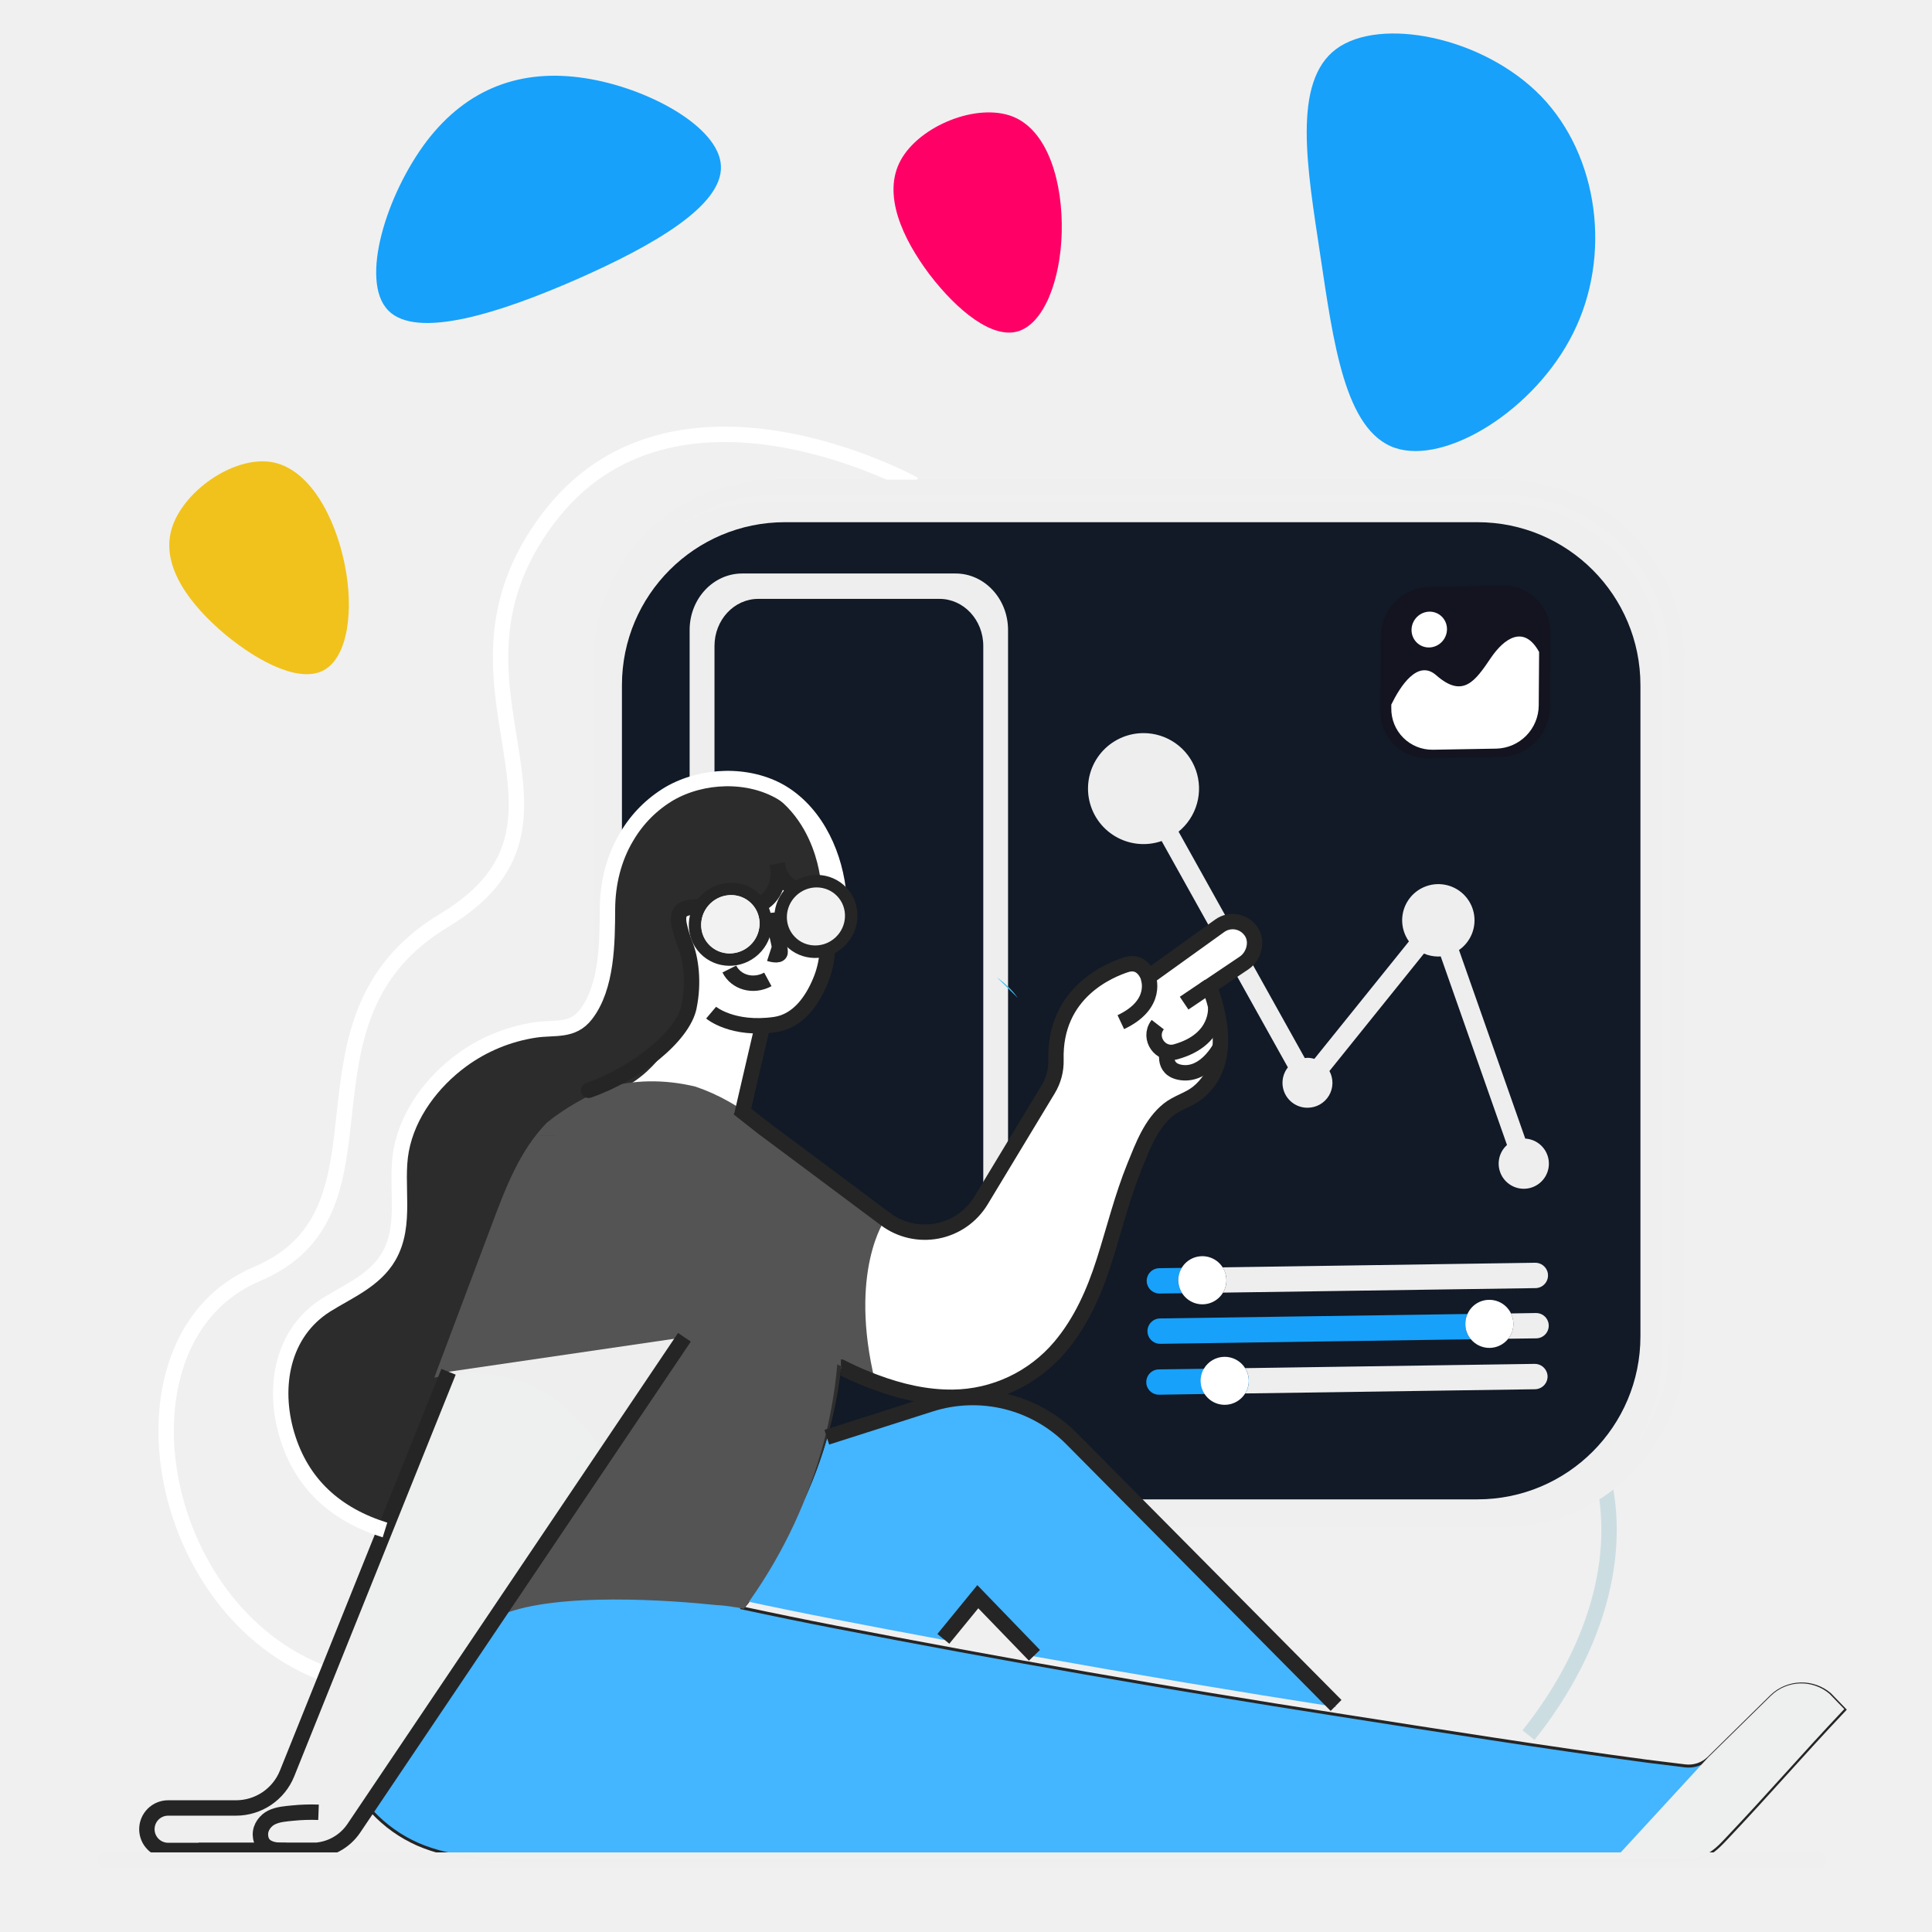
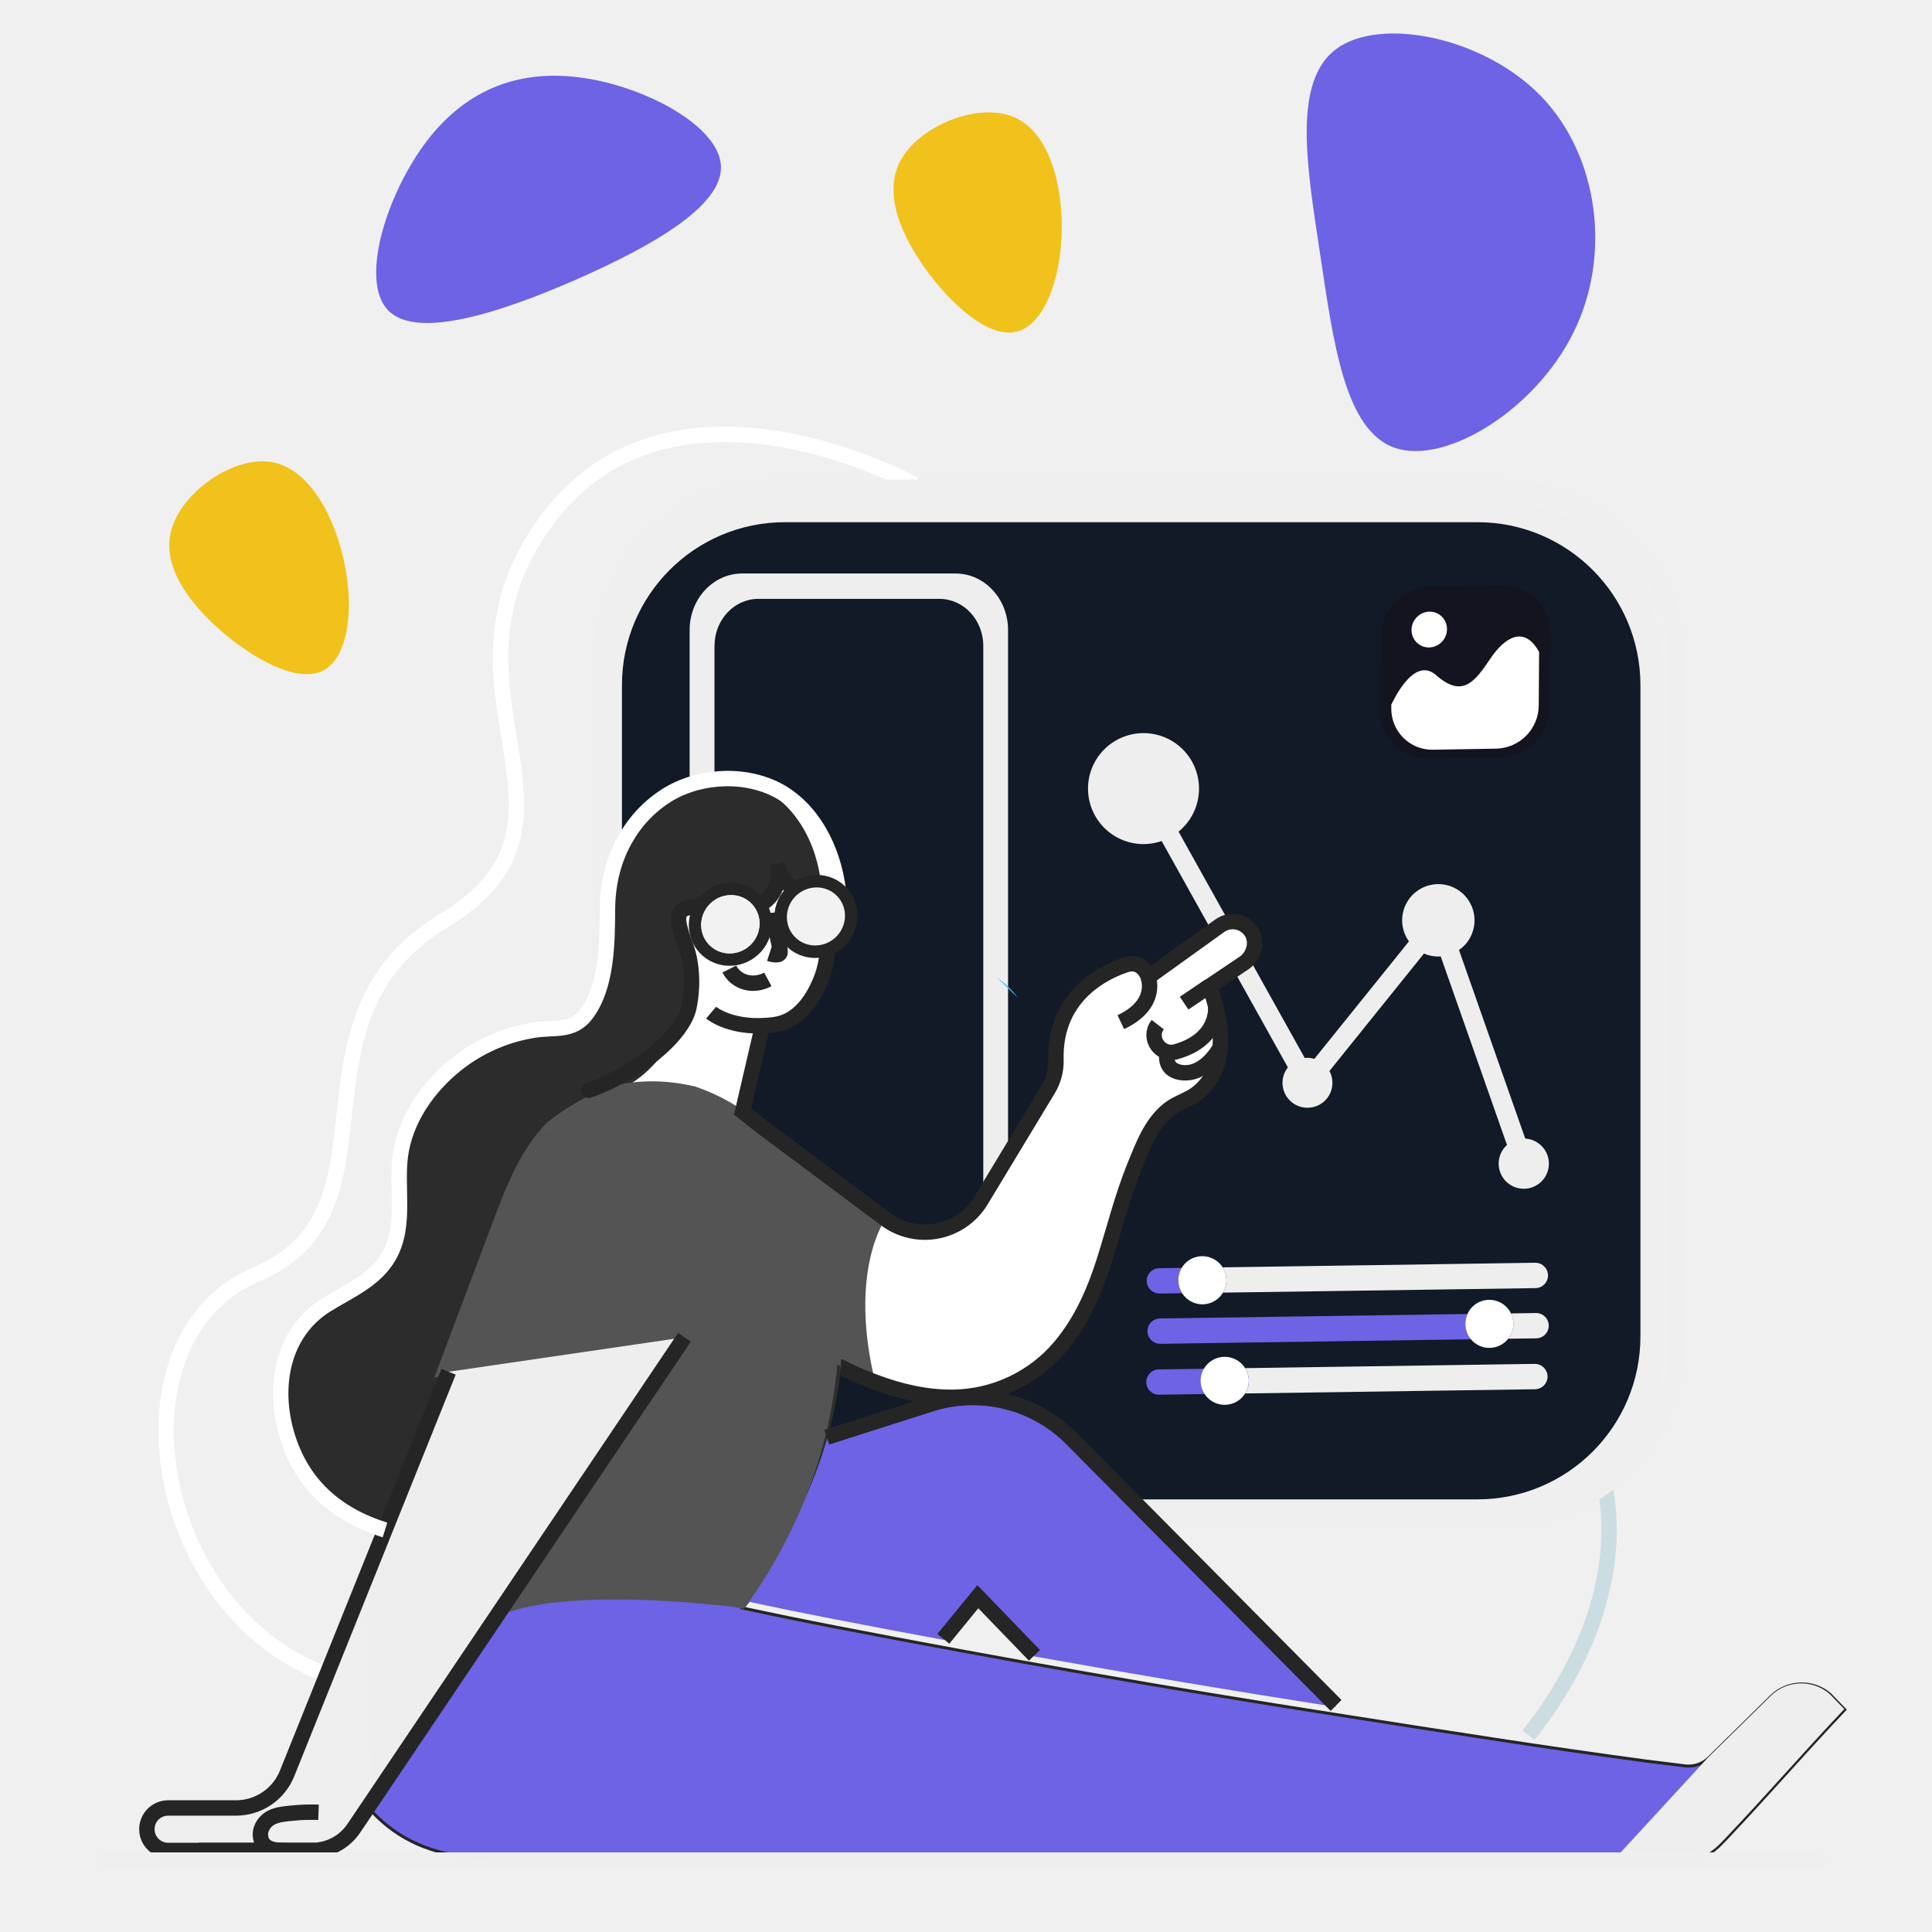
<svg xmlns="http://www.w3.org/2000/svg" width="645" height="645" viewBox="0 0 645 645" fill="none">
-   <g clip-path="url(#clip0_4371_10114)">
-     <path d="M122.001 532.097C123.239 528.827 124.477 525.556 125.69 522.286L125.826 521.951C139.585 485.401 153.365 448.87 167.164 412.359C171.498 400.846 176.045 388.978 184.643 380.186C202.561 361.894 234.179 363.636 254.619 379.238L254.774 379.367L254.909 379.457C257.235 381.26 259.408 383.251 261.405 385.411C268.981 393.571 274.535 403.395 277.62 414.094C282.902 432.322 283.122 452.052 279.232 471.344C278.465 475.253 277.491 479.116 276.388 482.954C270.651 502.661 260.967 520.996 247.924 536.844C258.18 539.05 268.476 541.157 278.813 543.165C334.494 553.958 390.359 563.723 446.41 572.461C480.13 577.743 515.857 583.426 549.668 587.941L562.568 589.534C563.98 589.711 565.416 589.572 566.768 589.126C568.12 588.68 569.356 587.938 570.385 586.954L591.49 566.191C594.083 563.727 597.494 562.305 601.07 562.198C604.646 562.091 608.136 563.306 610.872 565.611L615.864 570.771C600.971 586.528 591.251 597.971 576.358 613.728C574.191 616.024 571.959 618.365 569.063 619.623C566.167 620.881 562.903 620.913 559.743 620.913H541.27C525.648 620.913 510.018 620.913 494.379 620.913L177.729 620.978C164.758 620.978 151.348 620.894 139.454 615.702C133.716 613.165 128.553 609.49 124.277 604.898" fill="#44B5FF" />
+   <g clip-path="url(#clip0_4467_9508)">
+     <path d="M122.001 532.097C123.239 528.827 124.477 525.556 125.69 522.286L125.826 521.951C139.585 485.401 153.365 448.87 167.164 412.359C171.498 400.846 176.045 388.978 184.643 380.186C202.561 361.894 234.179 363.636 254.619 379.238L254.774 379.367L254.909 379.457C257.235 381.26 259.408 383.251 261.405 385.411C268.981 393.571 274.535 403.395 277.62 414.094C282.902 432.322 283.122 452.052 279.232 471.344C278.465 475.253 277.491 479.116 276.388 482.954C270.651 502.661 260.967 520.996 247.924 536.844C258.18 539.05 268.476 541.157 278.813 543.165C334.494 553.958 390.359 563.723 446.41 572.461C480.13 577.743 515.857 583.426 549.668 587.941L562.568 589.534C563.98 589.711 565.416 589.572 566.768 589.126C568.12 588.68 569.356 587.938 570.385 586.954L591.49 566.191C594.083 563.727 597.494 562.305 601.07 562.198C604.646 562.091 608.136 563.306 610.872 565.611L615.864 570.771C600.971 586.528 591.251 597.971 576.358 613.728C574.191 616.024 571.959 618.365 569.063 619.623C566.167 620.881 562.903 620.913 559.743 620.913H541.27C525.648 620.913 510.018 620.913 494.379 620.913L177.729 620.978C164.758 620.978 151.348 620.894 139.454 615.702C133.716 613.165 128.553 609.49 124.277 604.898" fill="#6E62E5" />
    <path d="M122.001 532.097C123.239 528.827 124.477 525.556 125.69 522.286L125.826 521.951C139.585 485.401 153.365 448.87 167.164 412.359C171.498 400.846 176.045 388.978 184.643 380.186C202.561 361.894 234.179 363.636 254.619 379.238L254.774 379.367L254.909 379.457C257.235 381.26 259.408 383.251 261.405 385.411C268.981 393.571 274.535 403.395 277.62 414.094C282.902 432.322 283.122 452.052 279.232 471.344C278.465 475.253 277.491 479.116 276.388 482.954C270.651 502.661 260.967 520.996 247.924 536.844C258.18 539.05 268.476 541.157 278.813 543.165C334.494 553.958 390.359 563.723 446.41 572.461C480.13 577.743 515.857 583.426 549.668 587.941L562.568 589.534C563.98 589.711 565.416 589.572 566.768 589.126C568.12 588.68 569.356 587.938 570.385 586.954L591.49 566.191C594.083 563.727 597.494 562.305 601.07 562.198C604.646 562.091 608.136 563.306 610.872 565.611L615.864 570.771C600.971 586.528 591.251 597.971 576.358 613.728C574.191 616.024 571.959 618.365 569.063 619.623C566.167 620.881 562.903 620.913 559.743 620.913H541.27C525.648 620.913 510.018 620.913 494.379 620.913L177.729 620.978C164.758 620.978 151.348 620.894 139.454 615.702C133.716 613.165 128.553 609.49 124.277 604.898" stroke="#252525" stroke-miterlimit="10" />
    <path d="M305.255 161.764C305.255 161.764 224.63 117.117 182.647 173.548C140.664 229.979 203.442 274.052 148.288 307.256C93.134 340.461 135.73 404.18 85.723 425.349C35.716 446.518 50.564 537.986 109.175 559.09" stroke="white" stroke-width="5.14" stroke-miterlimit="10" />
    <path d="M535.404 494.313C535.559 494.958 535.688 495.551 535.798 496.19C536.062 497.518 536.307 498.866 536.481 500.234C540.351 528.762 527.826 557.374 510.282 579.272" stroke="#CCDDE2" stroke-width="5.14" stroke-miterlimit="10" />
    <path d="M255.093 167.661H500.2C530.254 167.661 554.618 192.025 554.618 222.08V452.828C554.618 482.883 530.254 507.247 500.2 507.247H255.093C225.039 507.247 200.674 482.883 200.674 452.828V222.08C200.674 192.025 225.039 167.661 255.093 167.661Z" fill="#EFEFEF" fill-opacity="0.996" />
    <path d="M258.699 162.7H501.755C533.804 162.7 559.785 188.681 559.785 220.731V449.215C559.785 481.265 533.804 507.246 501.755 507.246H258.699C226.65 507.246 200.668 481.265 200.668 449.215V220.731C200.668 188.681 226.65 162.7 258.699 162.7Z" stroke="#EFEFEF" stroke-opacity="0.996" stroke-width="5.14" stroke-miterlimit="10" />
    <path d="M262.053 174.335H493.241C523.295 174.335 547.659 198.699 547.659 228.754V446.145C547.659 476.199 523.295 500.563 493.241 500.563H262.053C231.999 500.563 207.635 476.199 207.635 446.145V228.754C207.635 198.699 231.999 174.335 262.053 174.335Z" fill="#111A26" />
    <path d="M247.804 191.46H319C328.675 191.46 336.537 199.909 336.537 210.313V400.504C336.537 410.928 328.675 419.384 319 419.384H247.804C238.129 419.384 230.235 410.928 230.235 400.504V210.313C230.235 199.909 238.104 191.46 247.804 191.46ZM238.523 395.209C238.523 403.904 245.063 410.928 253.151 410.928H313.64C321.728 410.928 328.268 403.904 328.268 395.209V215.654C328.268 206.966 321.728 199.935 313.64 199.935H253.164C245.076 199.935 238.536 206.966 238.536 215.654L238.523 395.209Z" fill="#EFEFEF" fill-opacity="0.996" />
    <path d="M408.294 431.544L512.636 430.041C513.758 430.022 514.828 429.558 515.609 428.752C516.391 427.945 516.82 426.861 516.802 425.739C516.803 425.352 516.746 424.967 516.635 424.597C516.367 423.714 515.821 422.94 515.076 422.394C514.331 421.849 513.43 421.561 512.507 421.572L408.165 423.107C408.957 424.314 409.403 425.715 409.455 427.158C409.497 428.701 409.094 430.223 408.294 431.544Z" fill="#EFEFEF" fill-opacity="0.996" />
-     <path d="M383.003 428.809C383.269 429.693 383.814 430.468 384.558 431.017C385.301 431.566 386.201 431.859 387.125 431.853L394.658 431.744C393.852 430.483 393.413 429.023 393.39 427.527C393.367 426.032 393.762 424.559 394.529 423.275L386.996 423.385C385.873 423.405 384.803 423.868 384.022 424.675C383.24 425.481 382.808 426.564 382.822 427.687C382.827 428.067 382.888 428.446 383.003 428.809Z" fill="#17A1FA" />
-     <path d="M383.248 445.611C383.512 446.493 384.057 447.266 384.799 447.811C385.541 448.357 386.441 448.646 387.363 448.636L491.06 447.12C489.908 445.758 489.254 444.045 489.202 442.263C489.152 441.027 489.398 439.799 489.918 438.677L387.247 440.16C386.125 440.182 385.058 440.647 384.277 441.453C383.496 442.259 383.066 443.34 383.08 444.463C383.079 444.851 383.136 445.238 383.248 445.611Z" fill="#17A1FA" />
+     <path d="M383.003 428.809C383.269 429.693 383.814 430.468 384.558 431.017C385.301 431.566 386.201 431.859 387.125 431.853L394.658 431.744C393.852 430.483 393.413 429.023 393.39 427.527C393.367 426.032 393.762 424.559 394.529 423.275L386.996 423.385C385.873 423.405 384.803 423.868 384.022 424.675C383.24 425.481 382.808 426.564 382.822 427.687C382.827 428.067 382.888 428.446 383.003 428.809Z" fill="#6E62E5" />
+     <path d="M383.248 445.611C383.512 446.493 384.057 447.266 384.799 447.811C385.541 448.357 386.441 448.646 387.363 448.636L491.06 447.12C489.908 445.758 489.254 444.045 489.202 442.263C489.152 441.027 489.398 439.799 489.918 438.677L387.247 440.16C386.125 440.182 385.058 440.647 384.277 441.453C383.496 442.259 383.066 443.34 383.08 444.463C383.079 444.851 383.136 445.238 383.248 445.611Z" fill="#6E62E5" />
    <path d="M503.528 446.934L512.874 446.811C513.995 446.796 515.065 446.336 515.847 445.533C516.63 444.73 517.061 443.649 517.048 442.528C517.046 442.135 516.987 441.743 516.873 441.367C516.612 440.485 516.069 439.712 515.327 439.168C514.585 438.624 513.685 438.338 512.765 438.355L504.438 438.491C504.918 439.501 505.19 440.598 505.238 441.716C505.309 443.603 504.703 445.454 503.528 446.934Z" fill="#EFEFEF" fill-opacity="0.996" />
    <path d="M415.679 465.206L512.493 463.8C513.614 463.772 514.678 463.306 515.458 462.502C516.237 461.697 516.669 460.618 516.66 459.497C516.656 459.116 516.595 458.738 516.479 458.375C516.214 457.49 515.669 456.715 514.926 456.166C514.183 455.617 513.282 455.324 512.358 455.331L415.692 456.756C416.482 458.024 416.902 459.487 416.902 460.981C416.902 462.475 416.482 463.938 415.692 465.206H415.679Z" fill="#EFEFEF" fill-opacity="0.996" />
-     <path d="M382.842 462.607C383.106 463.493 383.654 464.267 384.401 464.812C385.148 465.357 386.052 465.643 386.976 465.626L402.153 465.393L415.698 465.206C416.489 463.939 416.908 462.475 416.908 460.982C416.908 459.488 416.489 458.024 415.698 456.757L401.921 456.963L386.854 457.176C385.734 457.195 384.668 457.655 383.887 458.458C383.106 459.261 382.675 460.339 382.687 461.459C382.679 461.847 382.732 462.234 382.842 462.607Z" fill="#17A1FA" />
+     <path d="M382.842 462.607C383.106 463.493 383.654 464.267 384.401 464.812C385.148 465.357 386.052 465.643 386.976 465.626L402.153 465.393L415.698 465.206C416.489 463.939 416.908 462.475 416.908 460.982C416.908 459.488 416.489 458.024 415.698 456.757L401.921 456.963L386.854 457.176C385.734 457.195 384.668 457.655 383.887 458.458C383.106 459.261 382.675 460.339 382.687 461.459C382.679 461.847 382.732 462.234 382.842 462.607Z" fill="#6E62E5" />
    <path d="M394.658 431.743C395.605 433.227 397.014 434.359 398.668 434.962C400.323 435.566 402.129 435.609 403.809 435.083C405.49 434.557 406.951 433.494 407.967 432.055C408.982 430.617 409.496 428.884 409.429 427.125C409.393 426.071 409.149 425.035 408.713 424.075C408.276 423.116 407.654 422.252 406.884 421.533C406.112 420.814 405.207 420.254 404.22 419.885C403.232 419.517 402.181 419.347 401.128 419.385C400.074 419.419 399.036 419.661 398.076 420.097C397.116 420.533 396.251 421.155 395.532 421.926C394.812 422.698 394.253 423.604 393.885 424.592C393.517 425.581 393.348 426.632 393.388 427.686C393.442 429.128 393.88 430.528 394.658 431.743Z" fill="white" />
    <g opacity="0.72">
      <path opacity="0.72" d="M397.683 426.815C397.86 427.78 398.307 428.675 398.973 429.395C399.296 429.761 399.653 430.095 400.038 430.395C400.244 430.543 401.328 431.427 401.56 431.317C403.005 430.588 404.837 428.737 405.062 426.95C405.098 426.67 405.098 426.386 405.062 426.105C404.982 425.616 404.726 425.172 404.342 424.857C403.959 424.541 403.475 424.375 402.979 424.39C402.658 424.404 402.346 424.493 402.065 424.649C401.784 424.804 401.543 425.022 401.36 425.286C401.077 424.933 400.688 424.682 400.251 424.571C399.813 424.46 399.351 424.495 398.934 424.67C398.517 424.844 398.17 425.151 397.943 425.541C397.716 425.932 397.623 426.385 397.677 426.834L397.683 426.815Z" fill="white" />
    </g>
    <path d="M491.061 447.119C491.827 448.036 492.788 448.77 493.874 449.268C494.96 449.767 496.144 450.016 497.339 449.998C498.534 449.98 499.71 449.695 500.781 449.165C501.851 448.634 502.791 447.871 503.528 446.932C504.707 445.447 505.314 443.589 505.238 441.694C505.19 440.577 504.918 439.48 504.438 438.469C503.758 437.073 502.689 435.904 501.359 435.102C500.029 434.301 498.495 433.903 496.943 433.954C495.448 433.999 493.996 434.466 492.754 435.3C491.513 436.134 490.532 437.302 489.925 438.669C489.405 439.791 489.16 441.02 489.209 442.255C489.258 444.039 489.911 445.754 491.061 447.119Z" fill="white" />
    <g opacity="0.72">
      <path opacity="0.72" d="M493.485 441.398C493.661 442.363 494.108 443.258 494.775 443.978C495.096 444.347 495.456 444.681 495.846 444.977C496.052 445.126 497.136 446.016 497.362 445.9C498.813 445.171 500.638 443.32 500.864 441.533C500.899 441.253 500.899 440.969 500.864 440.688C500.781 440.199 500.525 439.756 500.143 439.441C499.76 439.125 499.276 438.959 498.781 438.972C498.46 438.987 498.147 439.076 497.867 439.232C497.585 439.387 497.344 439.605 497.162 439.869C496.879 439.516 496.489 439.264 496.05 439.153C495.612 439.041 495.149 439.076 494.732 439.252C494.315 439.428 493.967 439.735 493.741 440.128C493.515 440.519 493.423 440.975 493.479 441.423L493.485 441.398Z" fill="white" />
    </g>
    <path d="M402.153 465.393C403.118 466.852 404.531 467.957 406.181 468.54C407.831 469.123 409.625 469.152 411.292 468.622C412.96 468.092 414.408 467.033 415.419 465.605C416.43 464.177 416.946 462.459 416.892 460.71C416.837 459.311 416.425 457.949 415.692 456.756C414.957 455.581 413.932 454.615 412.715 453.952C411.498 453.29 410.131 452.953 408.745 452.973C407.359 452.994 406.003 453.372 404.806 454.071C403.609 454.77 402.613 455.766 401.915 456.963C401.147 458.269 400.771 459.77 400.831 461.284C400.887 462.749 401.344 464.17 402.153 465.393Z" fill="white" />
    <g opacity="0.72">
      <path opacity="0.72" d="M405.126 460.413C405.3 461.38 405.747 462.275 406.416 462.993C406.739 463.361 407.098 463.696 407.487 463.993C407.693 464.148 408.777 465.032 409.003 464.915C410.454 464.187 412.279 462.335 412.505 460.549C412.544 460.268 412.544 459.984 412.505 459.704C412.441 459.3 412.257 458.925 411.977 458.627C411.697 458.33 411.334 458.124 410.935 458.037C410.535 457.948 410.119 457.983 409.74 458.136C409.361 458.288 409.036 458.551 408.809 458.891C408.525 458.54 408.135 458.291 407.698 458.181C407.261 458.071 406.799 458.106 406.383 458.28C405.967 458.455 405.62 458.76 405.391 459.149C405.164 459.538 405.068 459.991 405.12 460.439L405.126 460.413Z" fill="white" />
    </g>
    <path d="M517.602 211.462L517.422 236.198C517.377 240.51 515.667 244.638 512.647 247.718C509.629 250.798 505.536 252.591 501.226 252.723L476.716 253.148C474.613 253.175 472.527 252.781 470.58 251.987C468.633 251.195 466.864 250.019 465.379 248.531C463.894 247.043 462.722 245.272 461.932 243.323C461.144 241.374 460.753 239.287 460.784 237.185L460.971 212.455C461.009 208.138 462.717 204.004 465.736 200.918C468.756 197.833 472.852 196.036 477.167 195.905L501.677 195.472C503.781 195.446 505.869 195.843 507.817 196.637C509.766 197.433 511.534 198.61 513.019 200.102C514.504 201.592 515.674 203.366 516.462 205.317C517.249 207.269 517.637 209.358 517.602 211.462Z" fill="#131420" />
    <path d="M513.835 217.667L513.706 235.572C513.666 239.319 512.179 242.905 509.556 245.581C506.933 248.257 503.378 249.815 499.632 249.93L478.347 250.298C476.519 250.325 474.705 249.984 473.011 249.297C471.317 248.61 469.778 247.591 468.486 246.298C467.193 245.005 466.173 243.466 465.486 241.773C464.799 240.079 464.459 238.264 464.486 236.437V235.224C467.472 229.116 473.29 219.976 479.495 225.439C488.441 233.302 492.537 227.316 497.749 219.602C502.141 213.146 508.759 208.431 513.835 217.667Z" fill="white" />
    <path d="M473.827 215.199C471.127 213.405 470.431 209.704 472.272 206.933C474.114 204.162 477.795 203.37 480.495 205.164C483.195 206.957 483.891 210.658 482.05 213.429C480.209 216.201 476.527 216.993 473.827 215.199Z" fill="white" />
    <path d="M381.759 244.75C385.586 244.747 389.32 245.929 392.448 248.134C395.577 250.339 397.945 253.459 399.229 257.064C400.511 260.67 400.646 264.584 399.614 268.27C398.582 271.955 396.434 275.231 393.465 277.645L435.61 353.239C435.909 353.193 436.21 353.163 436.513 353.149C437.287 353.161 438.055 353.28 438.796 353.504L470.375 314.288C468.978 312.341 468.191 310.021 468.116 307.626C468.041 305.23 468.68 302.866 469.952 300.834C471.224 298.803 473.072 297.195 475.26 296.217C477.448 295.239 479.878 294.933 482.241 295.34C484.603 295.747 486.79 296.846 488.526 298.5C490.261 300.154 491.465 302.286 491.985 304.626C492.504 306.967 492.316 309.409 491.444 311.641C490.571 313.874 489.055 315.797 487.087 317.165L509.204 380.117C511.139 380.23 512.975 381.01 514.399 382.324C515.824 383.638 516.749 385.404 517.018 387.324C517.287 389.243 516.884 391.196 515.875 392.851C514.866 394.506 513.315 395.76 511.486 396.401C509.658 397.042 507.663 397.029 505.842 396.365C504.022 395.701 502.487 394.427 501.5 392.759C500.512 391.092 500.133 389.134 500.426 387.218C500.72 385.302 501.667 383.547 503.109 382.252L480.985 319.3C480.715 319.3 480.45 319.338 480.179 319.338C478.531 319.339 476.901 319.004 475.387 318.351L443.833 357.561C444.521 358.827 444.867 360.25 444.838 361.69C444.809 363.131 444.405 364.539 443.666 365.776C442.927 367.012 441.879 368.035 440.625 368.744C439.371 369.452 437.953 369.822 436.513 369.816C434.947 369.824 433.412 369.39 432.083 368.563C430.754 367.737 429.685 366.551 429 365.144C428.315 363.736 428.042 362.164 428.212 360.608C428.381 359.052 428.988 357.575 429.96 356.348L387.815 280.78C385.271 281.661 382.564 281.977 379.886 281.705C377.206 281.433 374.619 280.58 372.303 279.206C369.987 277.833 367.999 275.97 366.477 273.749C364.954 271.528 363.934 269.002 363.488 266.346C363.041 263.69 363.179 260.97 363.892 258.373C364.604 255.776 365.874 253.366 367.614 251.31C369.353 249.255 371.519 247.603 373.963 246.47C376.405 245.337 379.066 244.75 381.759 244.75Z" fill="#EFEFEF" fill-opacity="0.996" />
    <path d="M95.81 456.562C95.856 456.362 95.901 456.169 95.965 455.969C98.05 448.516 102.34 441.867 108.272 436.896C108.343 436.857 108.427 436.786 108.498 436.741C109.046 436.348 109.62 435.967 110.194 435.593C110.968 435.109 111.768 434.645 112.561 434.18C112.629 434.134 112.702 434.097 112.78 434.071C115.851 432.64 118.774 430.912 121.507 428.911L121.643 428.821C125.332 426.37 128.667 423.519 130.969 419.565C131.022 419.482 131.065 419.393 131.098 419.3C131.143 419.3 131.144 419.229 131.163 419.21C133.285 415.985 134.568 412.45 134.304 408.78V408.671C134.949 402.685 134.304 396.384 134.549 390.308C134.549 389.934 134.549 389.559 134.614 389.179C134.678 388.798 134.678 388.34 134.704 387.966C134.681 387.843 134.681 387.716 134.704 387.592C134.792 386.391 134.947 385.197 135.168 384.012C137.265 372.654 144.56 362.534 153.486 355.4C153.688 355.228 153.904 355.073 154.131 354.936C164.142 347.596 175.1 344.745 182.279 343.642C182.346 343.633 182.413 343.633 182.479 343.642C185.175 343.442 187.736 343.487 190.103 342.952C190.148 342.952 190.193 342.952 190.213 342.952C192.862 342.438 195.226 340.958 196.843 338.798C197.455 338.013 198.001 337.178 198.475 336.302C198.541 336.253 198.589 336.182 198.61 336.102C200.469 333.209 201.696 329.956 202.21 326.556C202.274 326.227 202.364 325.911 202.41 325.582C203.958 318.229 204.003 310.231 204.041 303.62C204.641 293.435 209.169 280.309 217.038 270.963C217.038 270.963 217.038 270.918 217.083 270.918C219.365 268.636 221.934 266.661 224.727 265.042C231.788 261.088 239.894 259.4 247.947 260.205C247.947 260.205 247.947 260.205 247.992 260.205C248.005 260.201 248.018 260.201 248.03 260.205C252.984 260.623 257.783 262.133 262.085 264.623C263.666 265.532 265.162 266.58 266.555 267.758C274.94 274.956 279.745 286.205 281.074 297.299C281.183 298.156 281.248 299.001 281.293 299.879C281.316 299.981 281.316 300.086 281.293 300.188C282.339 301.614 282.959 303.307 283.08 305.071C283.198 307.028 282.727 308.975 281.726 310.661C280.726 312.347 279.243 313.694 277.468 314.527V314.701C277.468 315.275 277.468 315.875 277.468 316.449C277.339 320.373 276.484 324.24 274.946 327.852C272.366 333.948 267.767 340.907 259.969 342.01C258.583 342.208 257.189 342.335 255.79 342.391L252.1 358.167L248.94 371.841C235.156 363.998 218.096 361.631 203.538 366.21H203.493C196.678 368.275 190.487 372.012 185.485 377.079C169.308 390.269 151.1 453.047 150.01 456.936C150.005 456.983 149.99 457.027 149.965 457.065C149.965 457.065 149.965 457.065 149.965 457.11C149.965 457.155 149.965 457.175 149.919 457.22C149.873 457.404 149.806 457.581 149.719 457.749C149.655 457.949 149.584 458.149 149.5 458.349L149.036 459.542C145.811 467.869 135.401 495.017 133.085 501.718C130.318 509.633 128.157 510.252 128.157 510.252C128.039 510.225 127.926 510.18 127.822 510.116L127.383 509.942C120.398 507.113 113.919 503.165 108.201 498.255C108.156 498.255 108.156 498.255 108.156 498.21C102.862 492.828 99.022 486.19 96.997 478.918C94.763 471.678 94.355 463.998 95.81 456.562Z" fill="white" />
    <path d="M274.03 294.739C274.03 294.739 272.347 266.539 246.011 259.909C219.676 253.278 203.977 283.89 202.796 303.517C201.616 323.144 202.796 336.696 188.955 342.862C188.955 342.862 148.965 342.378 134.246 379.13C134.246 379.13 132.253 397.126 133.065 408.71C133.878 420.294 119.424 430.453 111.548 434.033C103.673 437.613 89.98 452.157 93.701 475.913C97.423 499.668 126.919 510.233 126.919 510.233C126.919 510.233 129.092 509.588 131.853 501.687C134.613 493.786 148.745 457.13 148.745 457.13C148.745 457.13 167.573 390.695 184.285 377.099C193.483 369.604 203.345 366.211 209.84 362.264C216.683 358.103 219.973 353.517 222.256 350.576C226.713 344.842 234.614 336.18 228.9 315.746C223.185 295.313 228.945 305.613 234.324 302.737C234.324 302.737 240.993 292.417 251.055 299.718C261.117 307.019 258.666 289.243 258.666 289.243L263.085 295.19C263.085 295.19 270.012 296.564 274.03 294.739Z" fill="#2C2C2C" />
    <path d="M339.814 333.168C339.531 332.768 339.169 332.349 338.866 331.929C338.563 331.51 338.183 331.11 337.828 330.71C336.674 329.467 335.426 328.316 334.093 327.266C333.674 326.931 333.255 326.621 332.836 326.318L339.814 333.168Z" fill="#3FBDF1" />
    <path d="M539 620.677H559.601C562.761 620.677 566.006 620.677 568.921 619.387C571.836 618.097 574.081 615.788 576.216 613.492C591.103 597.78 600.823 586.337 615.716 570.58L610.724 565.42C607.987 563.115 604.497 561.899 600.921 562.007C597.345 562.114 593.934 563.536 591.341 566L570.243 586.724L539 620.677Z" fill="#EFEFEF" fill-opacity="0.996" />
-     <path d="M247.611 534.239C257.859 536.454 268.155 538.561 278.5 540.56C290.699 542.926 302.903 545.239 315.111 547.501L326.495 533.575L345.2 552.977C378.766 558.997 412.396 564.638 446.091 569.901L445.936 569.747L357.848 480.859C351.829 474.779 344.245 470.481 335.937 468.438C327.628 466.394 318.917 466.687 310.763 469.281L276.069 480.35C270.335 500.057 260.653 518.392 247.611 534.239Z" fill="#44B5FF" />
+     <path d="M247.611 534.239C257.859 536.454 268.155 538.561 278.5 540.56C290.699 542.926 302.903 545.239 315.111 547.501L326.495 533.575L345.2 552.977C378.766 558.997 412.396 564.638 446.091 569.901L445.936 569.747L357.848 480.859C351.829 474.779 344.245 470.481 335.937 468.438C327.628 466.394 318.917 466.687 310.763 469.281L276.069 480.35C270.335 500.057 260.653 518.392 247.611 534.239Z" fill="#6E62E5" />
    <path d="M273.366 411.509C277.72 426.583 278.739 442.624 276.946 458.639C276.516 462.746 275.871 466.831 275.011 470.894C274.218 474.958 273.199 478.957 272.051 482.956C266.842 500.838 258.502 517.653 247.418 532.621C247.857 532.711 248.276 532.821 248.657 532.904C261.163 517.362 270.476 499.502 276.063 480.35C277.172 476.48 278.139 472.61 278.913 468.74C279.687 464.87 280.332 460.877 280.771 456.923C282.493 441.476 281.5 426.009 277.301 411.49C274.215 400.793 268.661 390.971 261.086 382.813C259.196 380.762 257.142 378.868 254.945 377.15L254.836 377.066L254.481 376.801L254.326 376.666C252.253 375.091 250.074 373.66 247.805 372.383C242.847 369.559 237.513 367.453 231.964 366.127C235.711 367.395 239.328 369.018 242.768 370.971C245.123 372.301 247.384 373.792 249.534 375.434L249.688 375.563L250.043 375.828H250.082L250.192 375.911C252.469 377.688 254.598 379.646 256.558 381.768C264.404 390.234 270.161 400.419 273.366 411.509Z" fill="#2E2E2E" />
    <path d="M201.949 486.617C201.949 486.617 183.237 510.492 167.646 539C186.264 531.436 224.01 534.272 239.144 535.853C241.153 535.95 243.155 536.176 245.136 536.528C245.261 536.53 245.385 536.546 245.506 536.575C245.551 536.579 245.596 536.579 245.641 536.575C246.609 536.765 247.511 536.927 248.331 537.109C259.889 521.436 268.586 503.828 274.018 485.104C275.215 480.917 276.278 476.729 277.105 472.474C277.932 468.219 278.652 463.931 279.123 459.642C280.993 442.872 279.93 426.075 275.39 410.292C272.039 398.677 266.027 388.012 257.835 379.149C255.792 376.927 253.571 374.876 251.196 373.017L251.082 372.929H251.042L250.672 372.652L250.51 372.517C248.269 370.798 245.911 369.236 243.455 367.844C239.868 365.798 236.096 364.1 232.189 362.771C221.912 360.272 211.11 360.347 201.364 363.447H201.317C195.579 366.297 188.894 369.627 182.538 374.834C173.572 384.039 168.83 396.446 164.31 408.522C158.069 425.181 151.809 441.823 145.531 458.447C145.528 458.497 145.512 458.546 145.484 458.588C145.484 458.588 145.484 458.588 145.484 458.636C145.484 458.683 145.484 458.703 145.437 458.751C145.388 458.942 145.318 459.128 145.229 459.304C145.164 459.518 145.088 459.728 145 459.932C186.513 451.22 201.949 486.617 201.949 486.617Z" fill="#545454" />
    <path d="M254.945 377.15C257.143 378.86 259.198 380.745 261.092 382.788C268.667 390.946 274.221 400.768 277.307 411.464C281.506 425.983 282.499 441.45 280.777 456.898C281.286 457.182 281.815 457.427 282.344 457.691C293.438 463.103 305.7 467.083 318.161 466.992C324.996 466.917 331.733 465.369 337.914 462.452C344.095 459.536 349.575 455.32 353.978 450.093C360.938 441.85 365.336 431.885 368.587 421.713C372.012 410.974 374.618 400.19 378.862 389.741C381.577 383.084 384.293 375.615 390.15 370.932C393.155 368.546 396.916 367.707 399.896 365.321C403.061 362.777 405.353 359.31 406.455 355.401C406.942 353.717 407.253 351.988 407.384 350.241C407.939 343.346 406.094 336.141 403.83 329.756L415.382 321.977C418.523 319.855 419.897 315.263 418.039 311.967C417.507 311.025 416.778 310.21 415.9 309.577C415.023 308.945 414.018 308.51 412.957 308.303C411.971 308.115 410.957 308.13 409.977 308.346C408.996 308.562 408.07 308.976 407.255 309.561L383.39 326.705C383.39 326.705 381.552 320.764 375.921 322.596C370.658 324.318 351.92 331.678 352.565 354.395C352.655 357.856 351.741 361.27 349.934 364.224L327.527 401.299C325.939 403.922 323.819 406.183 321.303 407.935C318.787 409.689 315.933 410.894 312.922 411.475C309.912 412.056 306.813 412 303.826 411.309C300.838 410.618 298.029 409.309 295.58 407.465L256.357 378.215L254.945 377.15Z" fill="white" />
    <path d="M247.605 387.559L274.05 452.962L280.854 456.142L292.193 461.425C283.112 424.279 295.573 406.961 295.573 406.961L262.736 382.451C262.253 382.632 261.769 382.786 261.259 382.96C254.5 385.192 247.605 387.559 247.605 387.559Z" fill="#545454" />
    <path d="M228.5 446.449L118.134 610.357C116.595 612.641 114.518 614.512 112.087 615.807C109.656 617.101 106.944 617.779 104.189 617.781H56.13C54.249 617.781 52.444 617.033 51.113 615.703C49.783 614.372 49.035 612.568 49.035 610.686C49.035 608.804 49.783 606.999 51.113 605.669C52.444 604.338 54.249 603.591 56.13 603.591H78.796C82.457 603.591 86.034 602.498 89.069 600.451C92.104 598.405 94.459 595.498 95.83 592.103L149.75 457.97" fill="#EFEFEF" fill-opacity="0.996" />
    <path d="M228.5 446.449L118.134 610.357C116.595 612.641 114.518 614.512 112.087 615.807C109.656 617.101 106.944 617.779 104.189 617.781H56.13C54.249 617.781 52.444 617.033 51.113 615.703C49.783 614.372 49.035 612.568 49.035 610.686C49.035 608.804 49.783 606.999 51.113 605.669C52.444 604.338 54.249 603.591 56.13 603.591H78.796C82.457 603.591 86.034 602.498 89.069 600.451C92.104 598.405 94.459 595.498 95.83 592.103L149.75 457.97" stroke="#252525" stroke-width="5.14" stroke-miterlimit="10" />
    <path d="M446.052 569.36L445.897 569.206L357.803 480.35C351.783 474.27 344.202 469.968 335.894 467.92C327.587 465.871 318.875 466.155 310.718 468.74L276.03 479.815" stroke="#252525" stroke-width="5.14" stroke-miterlimit="10" />
    <path d="M121.333 529.106L121.643 528.997" stroke="#252525" stroke-width="5.14" stroke-miterlimit="10" />
    <path d="M314.936 547.132L326.443 533.058L345.348 552.628" stroke="#252525" stroke-width="5.14" stroke-miterlimit="10" />
    <path d="M182.666 379.163V379.143" stroke="#252525" stroke-width="5.14" stroke-miterlimit="10" />
    <path d="M106.337 605.03C103.442 604.922 100.544 605.014 97.662 605.307C95.307 605.546 92.85 605.687 90.625 606.784C88.774 607.7 86.845 609.899 86.942 612.589C87.116 617.839 92.618 617.801 95.63 617.801" stroke="#252525" stroke-width="5.14" stroke-miterlimit="10" />
    <path d="M105.183 617.78H95.637H95.501H66.276" stroke="#252525" stroke-width="5.14" stroke-miterlimit="10" />
    <path d="M280.745 456.388C280.745 456.388 280.809 456.388 280.835 456.433C281.319 456.698 281.809 456.936 282.312 457.181C285.53 458.765 288.828 460.182 292.193 461.425C300.501 464.541 309.273 466.585 318.129 466.482C324.964 466.406 331.702 464.857 337.884 461.941C344.066 459.025 349.547 454.81 353.952 449.583C360.912 441.34 365.304 431.375 368.555 421.203C371.98 410.464 374.586 399.68 378.83 389.231C381.545 382.581 384.267 375.111 390.117 370.422C393.123 368.036 396.883 367.197 399.863 364.811C403.028 362.266 405.323 358.799 406.429 354.891C406.91 353.207 407.219 351.477 407.352 349.731C407.906 342.836 406.062 335.637 403.798 329.252L415.356 321.473C418.491 319.351 419.871 314.759 418.007 311.463C417.475 310.521 416.745 309.706 415.868 309.073C414.99 308.441 413.986 308.006 412.924 307.799C411.938 307.612 410.924 307.626 409.944 307.842C408.964 308.059 408.038 308.472 407.223 309.057L383.358 326.201C383.358 326.201 381.519 320.261 375.889 322.092C370.632 323.815 351.894 331.174 352.533 353.891C352.622 357.353 351.708 360.767 349.901 363.721L327.501 400.802C325.912 403.421 323.792 405.677 321.279 407.427C318.765 409.176 315.913 410.38 312.906 410.961C309.899 411.54 306.803 411.484 303.819 410.796C300.835 410.107 298.028 408.801 295.58 406.962L262.743 382.452L256.357 377.704L254.809 376.556L246.5 370L254.3 376.163" stroke="#252525" stroke-width="5.14" stroke-miterlimit="10" />
    <path d="M383.299 326.144C383.299 326.144 387.021 335.207 374.186 341.244" stroke="#252525" stroke-width="5.14" stroke-miterlimit="10" />
    <path d="M405.843 336.069C405.843 336.069 407.133 347.034 392.562 351.13C387.402 352.581 383.223 346.615 386.364 342.28L386.519 342.08" stroke="#252525" stroke-width="5.14" stroke-miterlimit="10" />
    <path d="M407.384 349.609C407.384 349.609 402.52 359.136 394.484 358.078C387.389 357.142 389.969 350.209 389.969 350.209" stroke="#252525" stroke-width="5.14" stroke-miterlimit="10" />
    <path d="M403.785 329.193L395.316 334.901" stroke="#252525" stroke-width="5.14" stroke-miterlimit="10" />
    <path d="M128.525 510.788C112.207 505.705 100.668 495.521 95.753 478.925C91.044 463.019 94.108 444.933 108.982 435.607C116.393 431.008 125.146 427.415 129.744 419.54C136.02 408.768 131.789 395.63 133.956 383.974C136.207 371.874 144.347 361.154 154.106 353.969C161.34 348.671 169.75 345.205 178.616 343.868C185.163 342.882 191.123 344.513 195.599 338.708C202.694 329.543 202.745 314.566 202.804 303.53C202.842 295.055 204.842 286.618 209.202 279.349L209.299 279.188C212.758 273.328 217.639 268.434 223.489 264.959C234.454 258.612 249.837 258.025 260.899 264.553C262.478 265.496 263.971 266.575 265.362 267.778C275.585 276.53 280.474 291.32 280.236 304.491" stroke="white" stroke-width="5.14" stroke-miterlimit="10" />
    <path d="M259.459 288.392C260.027 292.262 262.388 295.848 266.554 296.925C271.289 298.125 273.798 302.73 275.126 307.361C277.018 314.152 276.529 321.385 273.74 327.859C271.16 333.948 266.548 340.914 258.756 342.049C244.495 344.081 237.407 338.07 237.407 338.07" stroke="#252525" stroke-width="5.14" stroke-miterlimit="10" />
    <path d="M247.579 309.116C246.225 309.116 245.128 308.019 245.128 306.665C245.128 305.311 246.225 304.214 247.579 304.214C248.933 304.214 250.03 305.311 250.03 306.665C250.03 308.019 248.933 309.116 247.579 309.116Z" fill="#252525" />
    <path d="M269.11 307.496C267.756 307.496 266.659 306.399 266.659 305.045C266.659 303.691 267.756 302.594 269.11 302.594C270.463 302.594 271.561 303.691 271.561 305.045C271.561 306.399 270.463 307.496 269.11 307.496Z" fill="#252525" />
    <path d="M259.221 295.442L256.756 294.713L256.761 294.699L256.765 294.685L259.221 295.442ZM258.795 296.525L256.429 295.522L256.459 295.451L256.493 295.383L258.795 296.525ZM246.14 303.311L246.282 300.745L246.284 300.745L246.14 303.311ZM226.694 308.503L224.178 309.028L224.17 308.989L224.163 308.949L226.694 308.503ZM228.906 315.727L231.284 314.754L231.298 314.786L231.31 314.818L228.906 315.727ZM230.028 336.122H227.458V335.858L227.512 335.6L230.028 336.122ZM230.028 336.167H232.598V336.427L232.546 336.682L230.028 336.167ZM197.344 366.427C196.003 366.894 194.539 366.185 194.073 364.844C193.606 363.503 194.315 362.039 195.656 361.573L197.344 366.427ZM261.961 287.804C262.613 290.577 262.516 293.474 261.677 296.198L256.765 294.685C257.335 292.835 257.401 290.865 256.958 288.98L261.961 287.804ZM261.685 296.171C261.533 296.687 261.336 297.188 261.097 297.668L256.493 295.383C256.6 295.166 256.689 294.942 256.756 294.713L261.685 296.171ZM261.161 297.529C260.124 299.973 258.372 302.214 255.781 303.769C253.19 305.323 249.92 306.097 245.996 305.877L246.284 300.745C249.365 300.918 251.575 300.298 253.136 299.361C254.697 298.425 255.77 297.077 256.429 295.522L261.161 297.529ZM245.998 305.877C242.133 305.663 239.004 305.446 236.395 305.345C233.768 305.243 231.932 305.274 230.662 305.488C230.044 305.592 229.671 305.723 229.456 305.834C229.265 305.932 229.227 305.997 229.22 306.008C229.188 306.057 228.949 306.494 229.225 308.057L224.163 308.949C223.819 306.996 223.795 304.922 224.911 303.206C226.067 301.429 227.981 300.727 229.807 300.419C231.648 300.109 233.953 300.106 236.594 300.209C239.255 300.312 242.524 300.536 246.282 300.745L245.998 305.877ZM229.209 307.977C229.693 310.295 230.388 312.562 231.284 314.754L226.527 316.7C225.512 314.219 224.726 311.652 224.178 309.028L229.209 307.977ZM231.31 314.818C233.156 319.702 234.368 327.848 232.545 336.644L227.512 335.6C229.133 327.781 228.01 320.627 226.502 316.635L231.31 314.818ZM232.598 336.122V336.167H227.458V336.122H232.598ZM232.546 336.682C231.369 342.44 226.367 348.498 220.106 353.644C213.731 358.883 205.58 363.564 197.344 366.427L195.656 361.573C203.3 358.915 210.92 354.54 216.842 349.673C222.878 344.712 226.701 339.614 227.51 335.652L232.546 336.682Z" fill="#252525" />
    <path d="M258.119 307.258C258.119 307.258 260.699 316.662 260.434 318.049C260.17 319.436 256.88 318.365 256.88 318.365" stroke="#252525" stroke-width="5.14" stroke-miterlimit="10" />
    <path d="M256.345 326.975C251.423 329.633 245.722 327.956 243.49 323.511" stroke="#252525" stroke-width="5.14" stroke-miterlimit="10" />
    <path d="M235.523 316.422C231.29 311.938 231.581 304.788 236.174 300.453C240.767 296.117 247.922 296.238 252.154 300.721C256.387 305.205 256.095 312.355 251.503 316.691C246.91 321.026 239.755 320.906 235.523 316.422Z" stroke="#252525" stroke-width="5.14" stroke-miterlimit="10" />
    <path d="M264.082 313.804C259.849 309.32 260.141 302.17 264.734 297.835C269.327 293.499 276.481 293.62 280.714 298.104C284.947 302.588 284.655 309.737 280.062 314.073C275.47 318.408 268.315 318.288 264.082 313.804Z" stroke="#252525" stroke-width="5.14" stroke-miterlimit="10" />
    <path d="M272.637 298.104C272.398 298.104 272.153 298.104 271.908 298.137C269.813 298.335 267.877 299.339 266.508 300.937C265.139 302.535 264.443 304.601 264.568 306.702C264.682 308.633 265.534 310.446 266.947 311.766C268.359 313.087 270.226 313.814 272.16 313.797C272.405 313.797 272.65 313.784 272.895 313.758C274.989 313.562 276.925 312.559 278.295 310.962C279.664 309.365 280.36 307.299 280.235 305.199C280.122 303.267 279.271 301.452 277.856 300.132C276.441 298.811 274.573 298.084 272.637 298.104ZM272.637 296.447C274.989 296.435 277.256 297.322 278.977 298.926C280.697 300.529 281.74 302.73 281.893 305.077C282.044 307.609 281.206 310.101 279.555 312.026C277.903 313.952 275.569 315.161 273.043 315.397C272.75 315.428 272.455 315.443 272.16 315.442C269.814 315.452 267.552 314.569 265.835 312.972C264.116 311.375 263.071 309.184 262.91 306.844C262.759 304.312 263.597 301.82 265.248 299.895C266.9 297.969 269.234 296.761 271.76 296.524C272.051 296.493 272.344 296.478 272.637 296.479V296.447Z" fill="white" />
    <path d="M255.125 307.529L261.117 306.981" stroke="#252525" stroke-width="5.14" stroke-miterlimit="10" />
    <path d="M244.083 300.485C243.834 300.486 243.584 300.498 243.335 300.524C241.18 300.732 239.188 301.766 237.778 303.41C236.367 305.053 235.648 307.179 235.769 309.341C235.89 311.33 236.77 313.197 238.227 314.555C239.684 315.914 241.607 316.661 243.6 316.642C243.845 316.642 244.103 316.642 244.348 316.61C246.505 316.402 248.497 315.367 249.908 313.722C251.318 312.077 252.037 309.95 251.914 307.786C251.793 305.798 250.913 303.931 249.456 302.573C247.999 301.214 246.076 300.467 244.083 300.485ZM244.083 298.827C246.493 298.816 248.816 299.724 250.579 301.368C252.341 303.011 253.409 305.266 253.565 307.67C253.725 310.266 252.869 312.822 251.178 314.798C249.486 316.774 247.092 318.013 244.503 318.255C244.203 318.286 243.901 318.301 243.6 318.3C241.19 318.312 238.867 317.403 237.105 315.76C235.342 314.116 234.274 311.861 234.118 309.457C233.958 306.867 234.809 304.314 236.494 302.34C238.178 300.365 240.564 299.122 243.148 298.872C243.448 298.841 243.75 298.827 244.051 298.827H244.083Z" fill="white" />
    <path d="M265.264 312.688C261.632 308.842 261.883 302.708 265.823 298.989C269.763 295.269 275.9 295.373 279.532 299.219C283.163 303.066 282.913 309.199 278.973 312.919C275.033 316.638 268.895 316.535 265.264 312.688Z" fill="#F2F2F2" />
    <path d="M236.664 315.33C233.015 311.466 233.266 305.303 237.224 301.567C241.183 297.831 247.349 297.935 250.997 301.8C254.646 305.664 254.394 311.826 250.436 315.563C246.478 319.299 240.312 319.195 236.664 315.33Z" fill="#F2F2F2" />
    <path d="M247.572 372.61L250.913 358.181L254.538 342.629" stroke="#252525" stroke-width="5.14" stroke-miterlimit="10" />
    <path d="M35 621H607.282" stroke="#EFEFEF" stroke-opacity="0.996" stroke-width="5.14" stroke-miterlimit="10" stroke-linecap="round" />
    <path d="M115.014 188.111C118.26 203.823 116.116 219.201 108.23 223.681C100.452 228.069 87.031 221.568 75.272 211.891C63.62 202.122 53.721 189.284 57.234 176.826C60.756 164.269 77.674 152.291 90.46 154.226C103.238 156.26 111.767 172.399 115.014 188.111Z" fill="#F1C21B" />
-     <path d="M195.14 26.076C216.149 29.243 240.242 42.357 240.685 55.496C241.213 68.688 218.177 81.957 192.613 93.222C167.102 104.402 139.115 113.494 129.564 103.597C120.014 93.701 128.987 64.869 142.478 47.09C156.054 29.362 174.046 22.857 195.14 26.076Z" fill="#17A1FA" />
-     <path d="M354.459 77.5C354.075 93.54 348.515 108.036 339.822 110.62C331.254 113.14 319.647 103.778 310.375 91.695C301.229 79.548 294.483 64.807 300.718 53.464C306.984 42.026 326.169 34.176 338.188 38.947C350.177 43.813 354.843 61.461 354.459 77.5Z" fill="#FF0066" />
-     <path d="M465.733 149.533C448.889 143.807 445.136 114.115 440.751 84.997C436.366 55.88 431.349 27.337 446.091 16.358C460.787 5.469 495.197 12.232 514.529 32.162C533.814 52.18 538.065 85.5 525.223 111.169C512.425 136.972 482.578 155.258 465.733 149.533Z" fill="#17A1FA" />
+     <path d="M195.14 26.076C216.149 29.243 240.242 42.357 240.685 55.496C241.213 68.688 218.177 81.957 192.613 93.222C167.102 104.402 139.115 113.494 129.564 103.597C120.014 93.701 128.987 64.869 142.478 47.09C156.054 29.362 174.046 22.857 195.14 26.076Z" fill="#6E62E5" />
+     <path d="M354.459 77.5C354.075 93.54 348.515 108.036 339.822 110.62C331.254 113.14 319.647 103.778 310.375 91.695C301.229 79.548 294.483 64.807 300.718 53.464C306.984 42.026 326.169 34.176 338.188 38.947C350.177 43.813 354.843 61.461 354.459 77.5Z" fill="#F1C21B" />
+     <path d="M465.733 149.533C448.889 143.807 445.136 114.115 440.751 84.997C436.366 55.88 431.349 27.337 446.091 16.358C460.787 5.469 495.197 12.232 514.529 32.162C533.814 52.18 538.065 85.5 525.223 111.169C512.425 136.972 482.578 155.258 465.733 149.533Z" fill="#6E62E5" />
  </g>
  <defs>
-     <clipPath id="clip0_4371_10114">
+     <clipPath id="clip0_4467_9508">
      <rect width="645" height="645" fill="white" transform="matrix(-1 0 0 1 645 0)" />
    </clipPath>
  </defs>
</svg>
